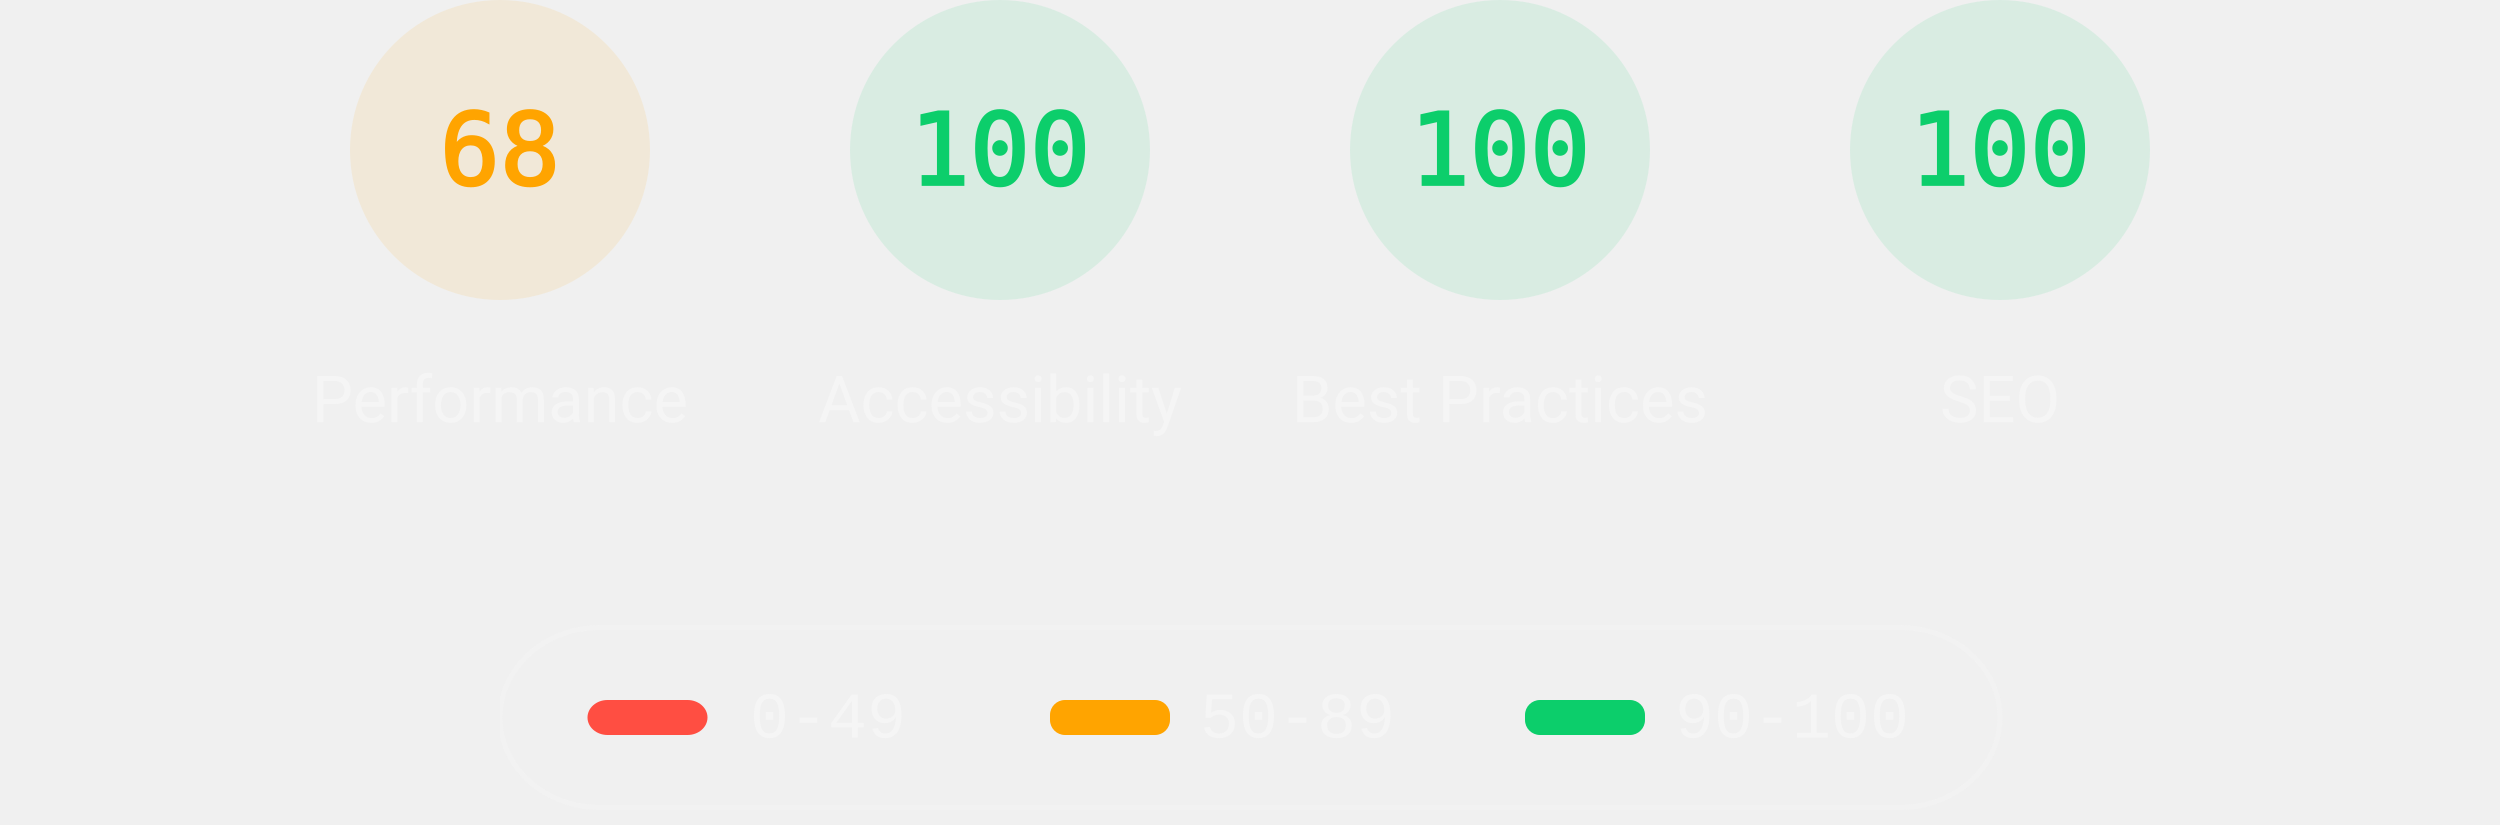
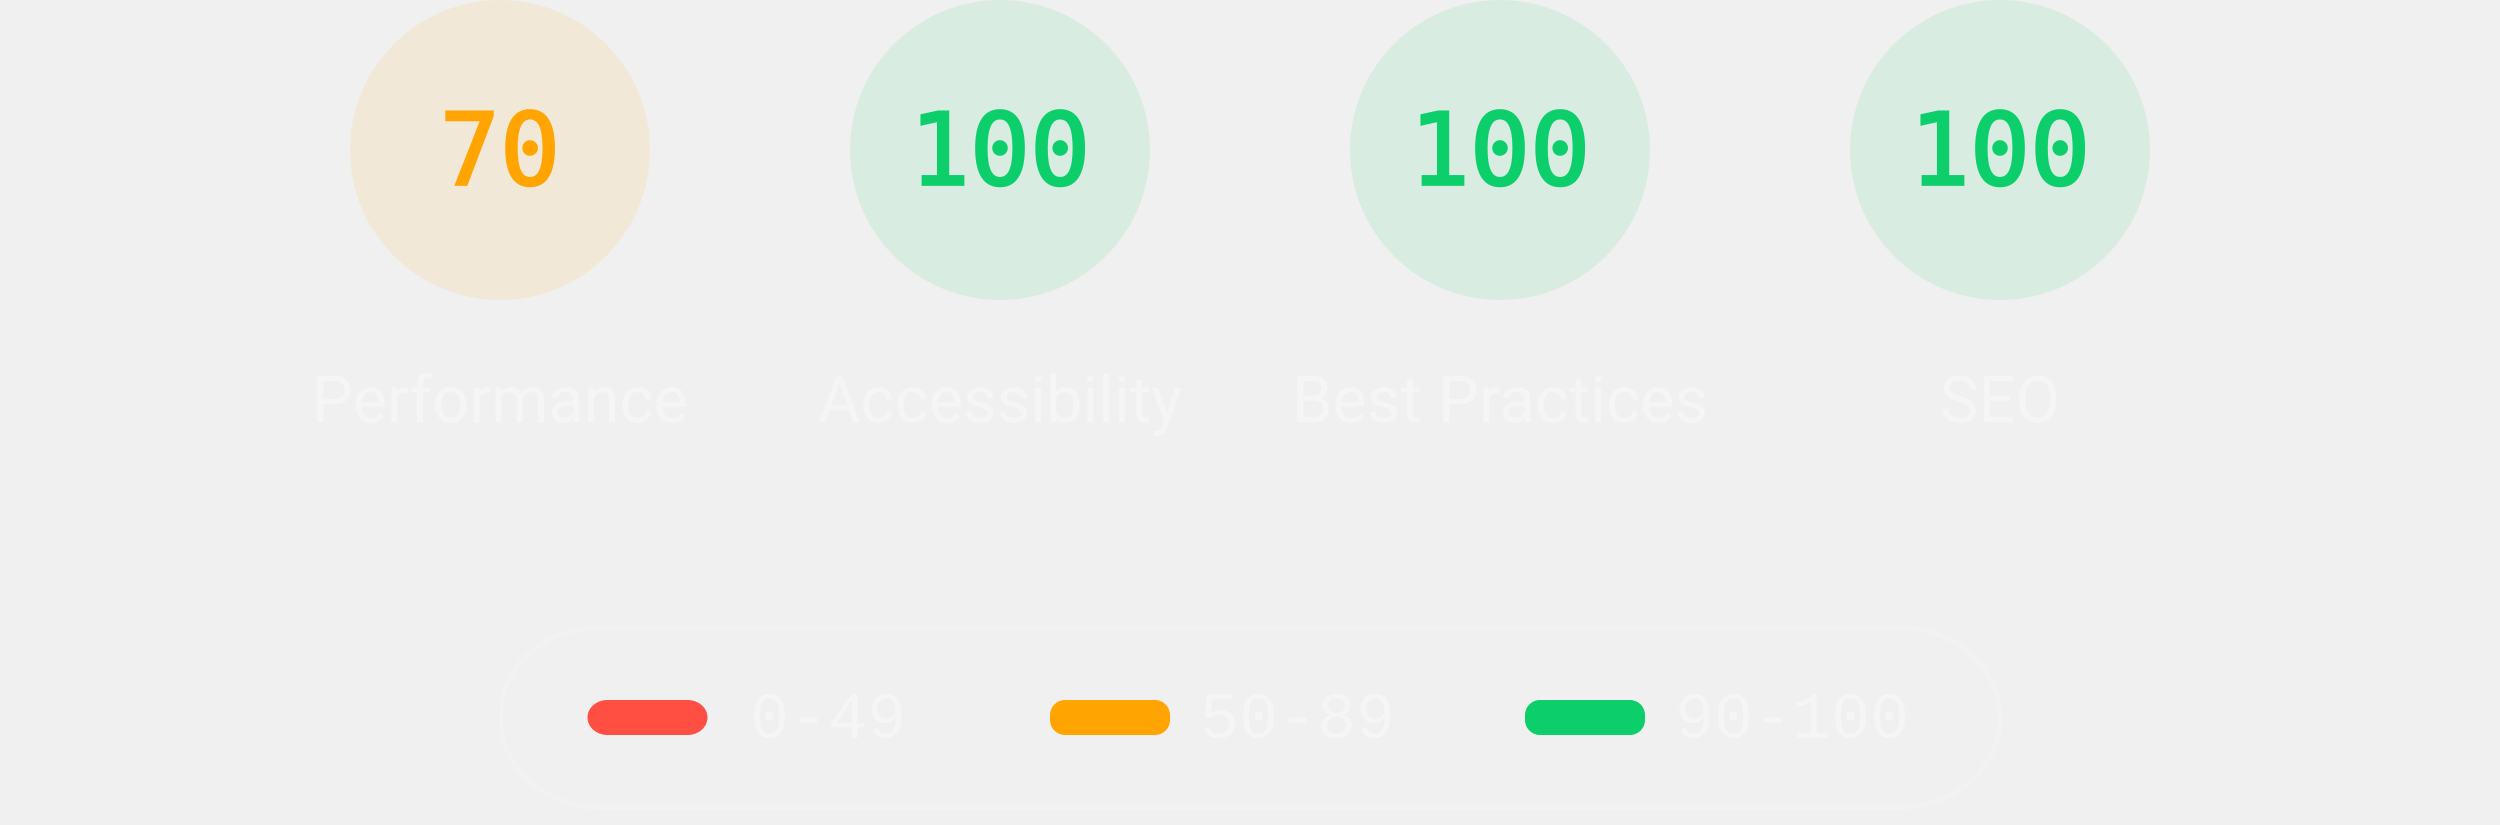
<svg xmlns="http://www.w3.org/2000/svg" class="theme--dark" fill="none" width="1000" height="330">
  <style>
			.gauge-base {
				opacity: 0.1
			}

			.gauge-arc {
				fill: none;
				animation-delay: 250ms;
				stroke-linecap: round;
				transform: rotate(-90deg);
				transform-origin: 100px 60px;
				animation: load-gauge 1s ease forwards
			}

			.guage-text {
				font-size: 40px;
				font-family: monospace;
				text-align: center
			}

			.guage-red {
				color: #ff4e42;
				fill: #ff4e42;
				stroke: #ff4e42
			}
			.guage-orange {
				color: #ffa400;
				fill: #ffa400;
				stroke: #ffa400
			}
			.guage-green {
				color: #0cce6b;
				fill: #0cce6b;
				stroke: #0cce6b
			}
			.theme--agnostic .guage-undefined {
				color: #5c5c5c;
				fill: #5c5c5c;
				stroke: #5c5c5c
			}
			.theme--light .guage-undefined {
				color: #1e1e1e;
				fill: #1e1e1e;
				stroke: #1e1e1e
			}
			.theme--dark .guage-undefined {
				color: #f5f5f5;
				fill: #f5f5f5;
				stroke: #f5f5f5
			}

			.guage-title {
				stroke: none;
				font-size: 26px;
				line-height: 26px;
				font-family: Roboto, Halvetica, Arial, sans-serif
			}
			.metric.guage-title {
				font-family: 'Courier New', Courier, monospace
			}
			.theme--agnostic .guage-title {
				color: #737373;
				fill: #737373
			}
			.theme--light .guage-title {
				color: #212121;
				fill: #212121
			}
			.theme--dark .guage-title {
				color: #f5f5f5;
				fill: #f5f5f5
			}

			@keyframes load-gauge {
				from {
					stroke-dasharray: 0 352.858
				}
			}
			.lh-gauge--pwa__disc {
				fill: #e0e0e0
			}
			.lh-gauge--pwa__logo {
				position: relative;
				fill: #b0b0b0
			}
			.lh-gauge--pwa__invisible {
				display: none
			}
			.lh-gauge--pwa__visible {
				display: inline
			}
			.guage-invisible {
				display: none
			}
			.lh-gauge--pwa__logo--primary-color {
				fill: #304ffe
			}
			.theme--agnostic .lh-gauge--pwa__logo--secondary-color {
				fill: #787878
			}
			.theme--light .lh-gauge--pwa__logo--secondary-color {
				fill: #3d3d3d
			}
			.theme--dark .lh-gauge--pwa__logo--secondary-color {
				fill: #d8b6b6
			}
			.theme--light #svg_2 {
				stroke: #00000022
			}
			.theme--agnostic #svg_2 {
				stroke: #616161
			}
			.theme--light #svg_2 {
				stroke: #00000022
			}
			.theme--dark #svg_2 {
				stroke: #f5f5f566
			}
		</style>
  <svg class="guage-div guage-perf guage-orange" viewBox="0 0 200 200" width="200" height="200" x="100" y="0">
    <circle class="gauge-base" r="56" cx="100" cy="60" stroke-width="8" />
-     <circle class="gauge-arc guage-arc-1" r="56" cx="100" cy="60" stroke-width="8" style="stroke-dasharray: 239.263, 351.858;" />
-     <text class="guage-text" x="100px" y="60px" alignment-baseline="central" dominant-baseline="central" text-anchor="middle">68</text>
+     <circle class="gauge-arc guage-arc-1" r="56" cx="100" cy="60" stroke-width="8" style="stroke-dasharray: 246.301, 351.858;" />
+     <text class="guage-text" x="100px" y="60px" alignment-baseline="central" dominant-baseline="central" text-anchor="middle">70</text>
    <text class="guage-title" x="100px" y="160px" alignment-baseline="central" dominant-baseline="central" text-anchor="middle">Performance</text>
  </svg>
  <svg class="guage-div guage-acc guage-green" viewBox="0 0 200 200" width="200" height="200" x="300" y="0">
    <circle class="gauge-base" r="56" cx="100" cy="60" stroke-width="8" />
    <circle class="gauge-arc guage-arc-2" r="56" cx="100" cy="60" stroke-width="8" style="stroke-dasharray: 351.858, 351.858;" />
    <text class="guage-text" x="100px" y="60px" alignment-baseline="central" dominant-baseline="central" text-anchor="middle">100</text>
    <text class="guage-title" x="100px" y="160px" alignment-baseline="central" dominant-baseline="central" text-anchor="middle">Accessibility</text>
  </svg>
  <svg class="guage-div guage-best guage-green" viewBox="0 0 200 200" width="200" height="200" x="500" y="0">
    <circle class="gauge-base" r="56" cx="100" cy="60" stroke-width="8" />
    <circle class="gauge-arc guage-arc-3" r="56" cx="100" cy="60" stroke-width="8" style="stroke-dasharray: 351.858, 351.858;" />
    <text class="guage-text" x="100px" y="60px" alignment-baseline="central" dominant-baseline="central" text-anchor="middle">100</text>
    <text class="guage-title" x="100px" y="160px" alignment-baseline="central" dominant-baseline="central" text-anchor="middle">Best Practices</text>
  </svg>
  <svg class="guage-div guage-seo guage-green" viewBox="0 0 200 200" width="200" height="200" x="700" y="0">
    <circle class="gauge-base" r="56" cx="100" cy="60" stroke-width="8" />
    <circle class="gauge-arc guage-arc-4" r="56" cx="100" cy="60" stroke-width="8" style="stroke-dasharray: 351.858, 351.858;" />
    <text class="guage-text" x="100px" y="60px" alignment-baseline="central" dominant-baseline="central" text-anchor="middle">100</text>
    <text class="guage-title" x="100px" y="160px" alignment-baseline="central" dominant-baseline="central" text-anchor="middle">SEO</text>
  </svg>
  <svg class="guage-div guage-pwa guage-invisible" viewBox="0 0 200 200" width="200" height="200" x="900" y="0">
    <svg viewBox="0 0 60 60" width="112" height="112" x="44" y="4">
      <defs>
        <linearGradient id="lh-gauge--pwa__check-circle__gradient-0" x1="50%" y1="0%" x2="50%" y2="100%">
          <stop stop-color="#00C852" offset="0%" />
          <stop stop-color="#009688" offset="100%" />
        </linearGradient>
        <linearGradient id="lh-gauge--pwa__installable__shadow-gradient-0" x1="76.056%" x2="24.111%" y1="82.995%" y2="24.735%">
          <stop stop-color="#A5D6A7" offset="0%" />
          <stop stop-color="#80CBC4" offset="100%" />
        </linearGradient>
        <linearGradient id="lh-gauge--pwa__fast-reliable__shadow-gradient-0" x1="76.056%" y1="82.995%" x2="25.678%" y2="26.493%">
          <stop stop-color="#64B5F6" offset="0%" />
          <stop stop-color="#2979FF" offset="100%" />
        </linearGradient>
        <g id="lh-gauge--pwa__fast-reliable-badge-0">
          <circle fill="#FFFFFF" cx="10" cy="10" r="10" />
          <path fill="#304FFE" d="M10 3.58l5.25 2.34v3.5c0 3.23-2.24 6.26-5.25 7-3.01-.74-5.25-3.77-5.25-7v-3.5L10 3.58zm-.47 10.74l2.76-4.83.03-.07c.04-.08 0-.24-.22-.24h-1.64l.47-3.26h-.47l-2.7 4.77c-.02.01.05-.1-.04.05-.09.16-.1.31.18.31h1.63l-.47 3.27h.47z" />
        </g>
        <g id="lh-gauge--pwa__installable-badge-0">
          <circle fill="#FFFFFF" cx="10" cy="10" r="10" />
          <path fill="#009688" d="M10 4.167A5.835 5.835 0 0 0 4.167 10 5.835 5.835 0 0 0 10 15.833 5.835 5.835 0 0 0 15.833 10 5.835 5.835 0 0 0 10 4.167zm2.917 6.416h-2.334v2.334H9.417v-2.334H7.083V9.417h2.334V7.083h1.166v2.334h2.334v1.166z" />
        </g>
      </defs>
      <g stroke="none" fill-rule="nonzero">
        <circle class="lh-gauge--pwa__disc" cx="30" cy="30" r="30" />
        <g class="lh-gauge--pwa__logo">
          <path d="M35.66 19.39l.7-1.75h2L37.4 15 38.6 12l3.4 9h-2.51l-.58-1.61z" />
          <path d="M33.52 21l3.65-9h-2.42l-2.5 5.82L30.5 12h-1.86l-1.9 5.82-1.35-2.65-1.21 3.72L25.4 21h2.38l1.72-5.2 1.64 5.2z" />
          <path fill-rule="nonzero" d="M20.3 17.91h1.48c.45 0 .85-.05 1.2-.15l.39-1.18 1.07-3.3a2.64 2.64 0 0 0-.28-.37c-.55-.6-1.36-.91-2.42-.91H18v9h2.3V17.9zm1.96-3.84c.22.22.33.5.33.87 0 .36-.1.65-.29.87-.2.23-.59.35-1.15.35h-.86v-2.41h.87c.52 0 .89.1 1.1.32z" />
        </g>
        <rect class="lh-gauge--pwa__component lh-gauge--pwa__na-line lh-gauge--pwa__invisible" fill="#FFFFFF" x="20" y="32" width="20" height="4" rx="2" />
        <g class="lh-gauge--pwa__component lh-gauge--pwa__fast-reliable-badge lh-gauge--pwa__invisible" transform="translate(20, 29)">
          <path fill="url(#lh-gauge--pwa__fast-reliable__shadow-gradient-0)" d="M33.63 19.49A30 30 0 0 1 16.2 30.36L3 17.14 17.14 3l16.49 16.49z" />
          <use href="#lh-gauge--pwa__fast-reliable-badge-0" />
        </g>
        <g class="lh-gauge--pwa__component lh-gauge--pwa__installable-badge lh-gauge--pwa__invisible" transform="translate(20, 29)">
          <path fill="url(#lh-gauge--pwa__installable__shadow-gradient-0)" d="M33.629 19.487c-4.272 5.453-10.391 9.39-17.415 10.869L3 17.142 17.142 3 33.63 19.487z" />
          <use href="#lh-gauge--pwa__installable-badge-0" />
        </g>
        <g class="lh-gauge--pwa__component lh-gauge--pwa__fast-reliable-installable-badges lh-gauge--pwa__invisible">
          <g transform="translate(8, 29)">
            <path fill="url(#lh-gauge--pwa__fast-reliable__shadow-gradient-0)" d="M16.321 30.463L3 17.143 17.142 3l22.365 22.365A29.864 29.864 0 0 1 22 31c-1.942 0-3.84-.184-5.679-.537z" />
            <use href="#lh-gauge--pwa__fast-reliable-badge-0" />
          </g>
          <g transform="translate(32, 29)">
            <path fill="url(#lh-gauge--pwa__installable__shadow-gradient-0)" d="M25.982 11.84a30.107 30.107 0 0 1-13.08 15.203L3 17.143 17.142 3l8.84 8.84z" />
            <use href="#lh-gauge--pwa__installable-badge-0" />
          </g>
        </g>
        <g class="lh-gauge--pwa__component lh-gauge--pwa__check-circle lh-gauge--pwa__invisible" transform="translate(18, 28)">
          <circle fill="#FFFFFF" cx="12" cy="12" r="12" />
          <path fill="url(#lh-gauge--pwa__check-circle__gradient-0)" d="M12 2a10 10 0 1 0 0 20 10 10 0 0 0 0-20zm-2 15l-5-5 1.41-1.41L10 14.17l7.59-7.59L19 8l-9 9z" />
        </g>
      </g>
    </svg>
    <text class="guage-title" y="160px" alignment-baseline="central" dominant-baseline="central" text-anchor="middle">
      <tspan x="100px" dy="-6px">Progressive</tspan>
      <tspan x="100px" dy="30px">Web App</tspan>
    </text>
  </svg>
  <svg width="604" height="76" x="200" y="250">
    <g>
      <rect fill="none" id="canvas_background" height="80" width="604" y="-1" x="-1" />
      <g display="none" overflow="visible" y="0" x="0" height="100%" width="100%" id="canvasGrid">
        <rect fill="url(#gridpattern)" stroke-width="0" y="0" x="0" height="100%" width="100%" />
      </g>
    </g>
    <g>
      <rect fill-opacity="0" stroke-width="2" rx="40" id="svg_2" height="72" width="600" y="1" x="0" fill="#000000" />
      <rect stroke="#000" rx="8" id="svg_3" height="14" width="48" y="30" x="35" stroke-opacity="null" stroke-width="0" fill="#ff4e42" />
      <rect stroke="#000" rx="6" id="svg_4" height="14" width="48" y="30" x="220" stroke-opacity="null" stroke-width="0" fill="#ffa400" />
      <rect stroke="#000" rx="6" id="svg_5" height="14" width="48" y="30" x="410" stroke-opacity="null" stroke-width="0" fill="#0cce6b" />
      <text class="metric guage-title" xml:space="preserve" text-anchor="start" font-size="26" id="svg_6" y="45" x="100" stroke-opacity="null" stroke-width="0" stroke="#000">0-49</text>
      <text class="metric guage-title" xml:space="preserve" text-anchor="start" font-size="26" id="svg_7" y="45" x="280" stroke-opacity="null" stroke-width="0" stroke="#000">50-89</text>
      <text class="metric guage-title" xml:space="preserve" text-anchor="start" font-size="26" id="svg_8" y="45" x="470" stroke-opacity="null" stroke-width="0" stroke="#000">90-100</text>
    </g>
  </svg>
</svg>
